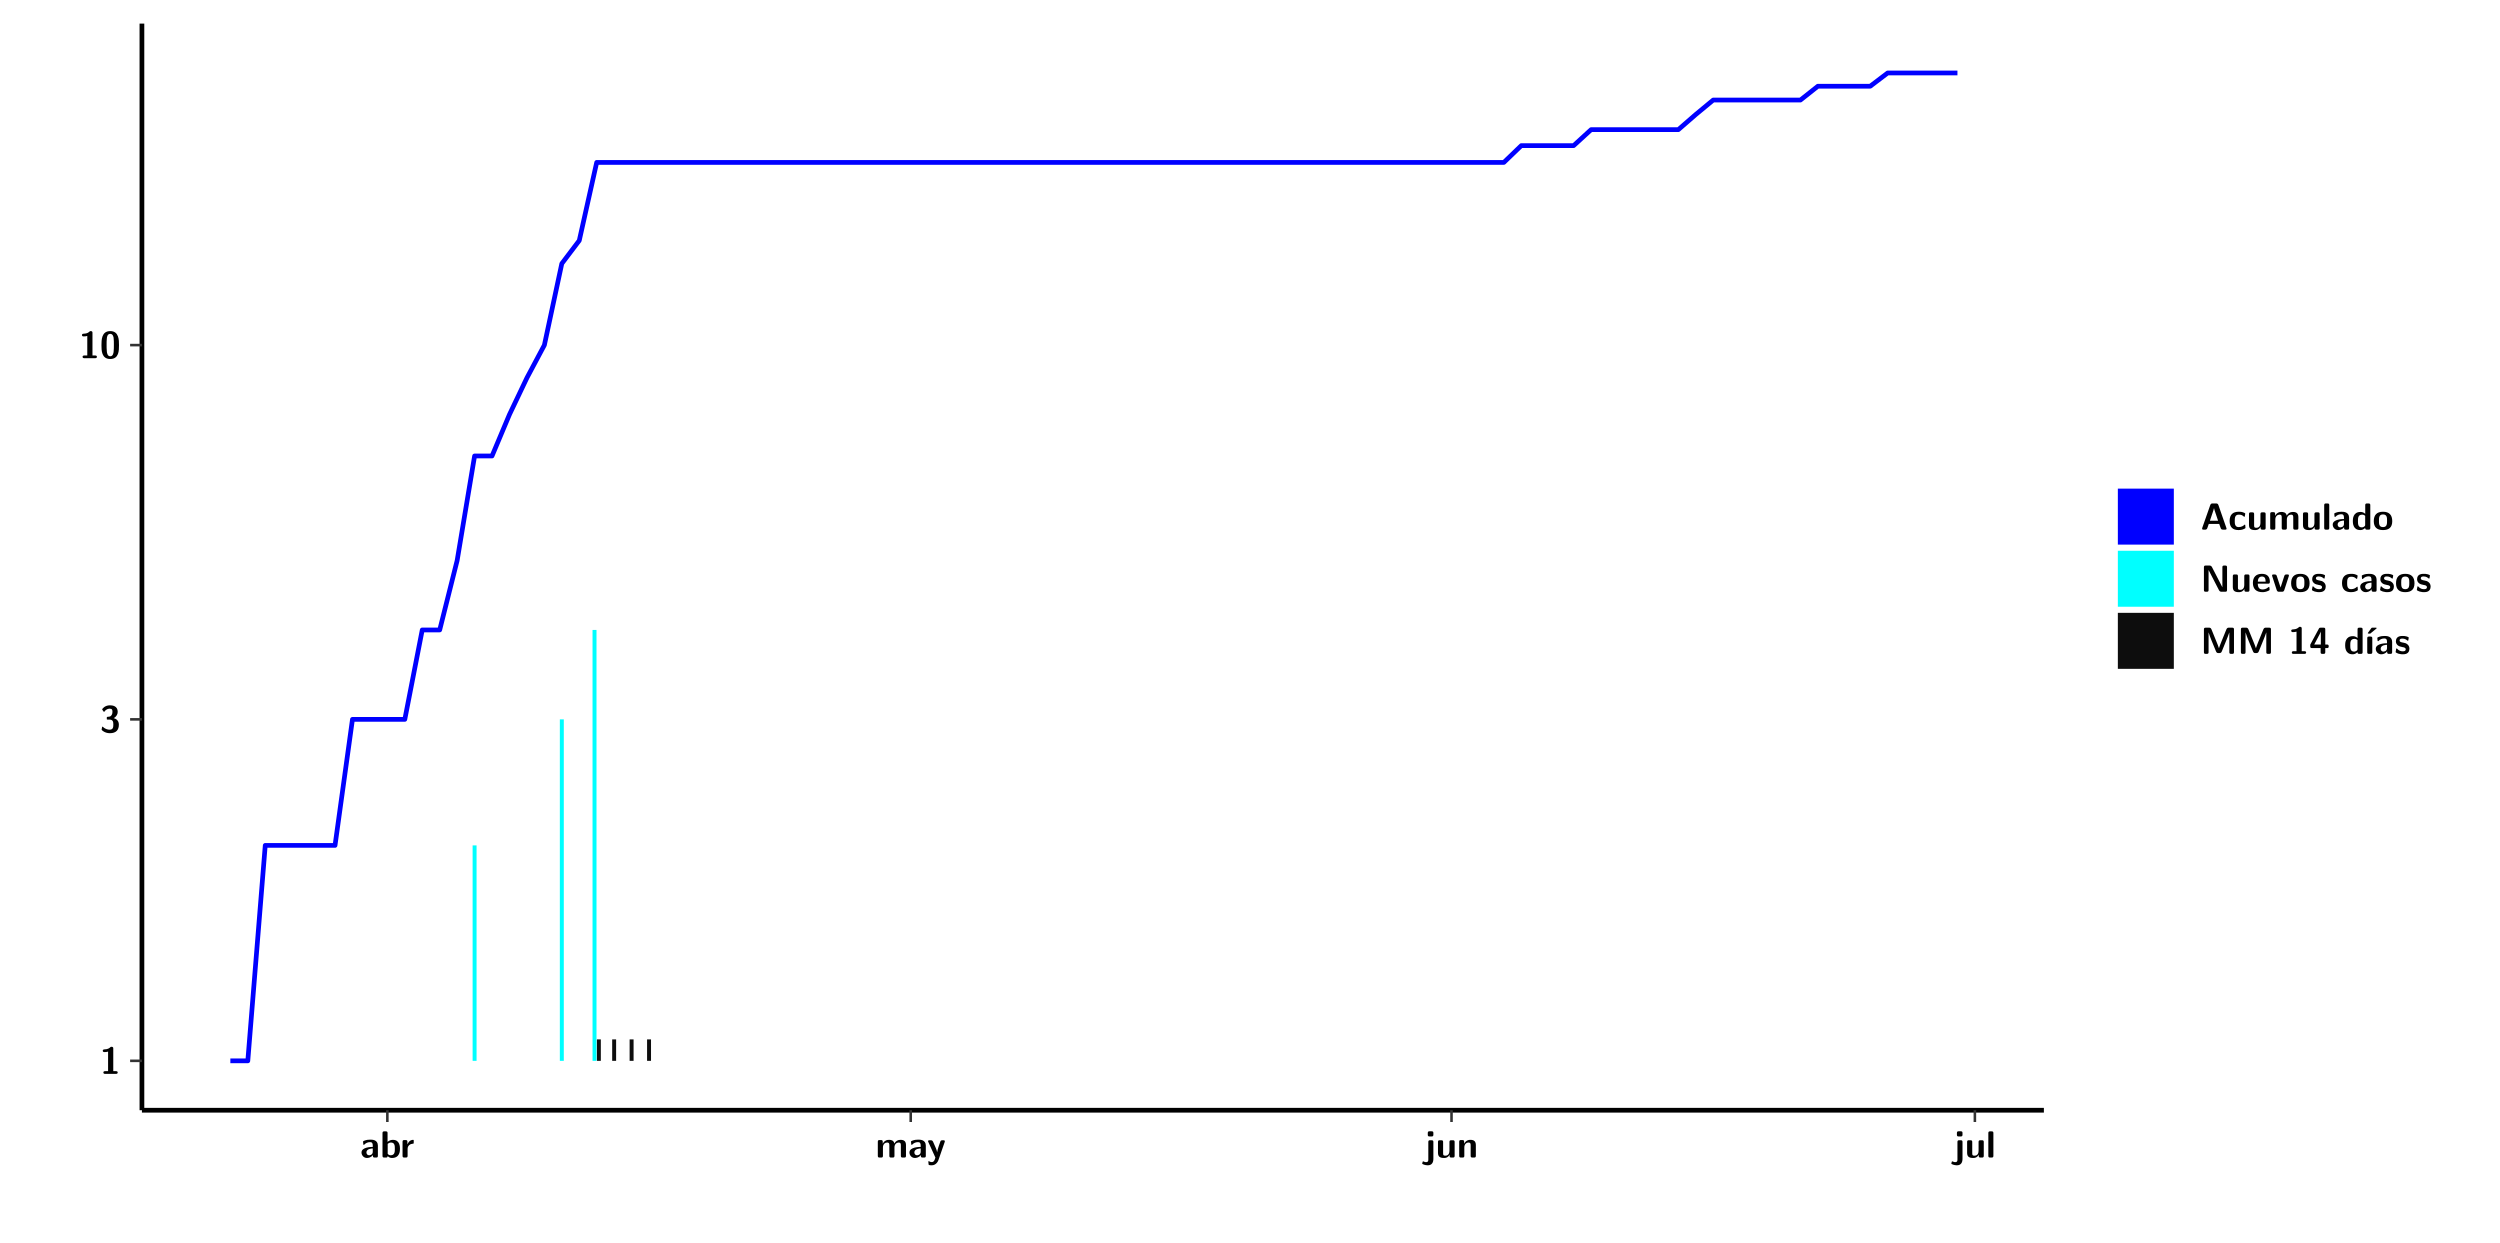
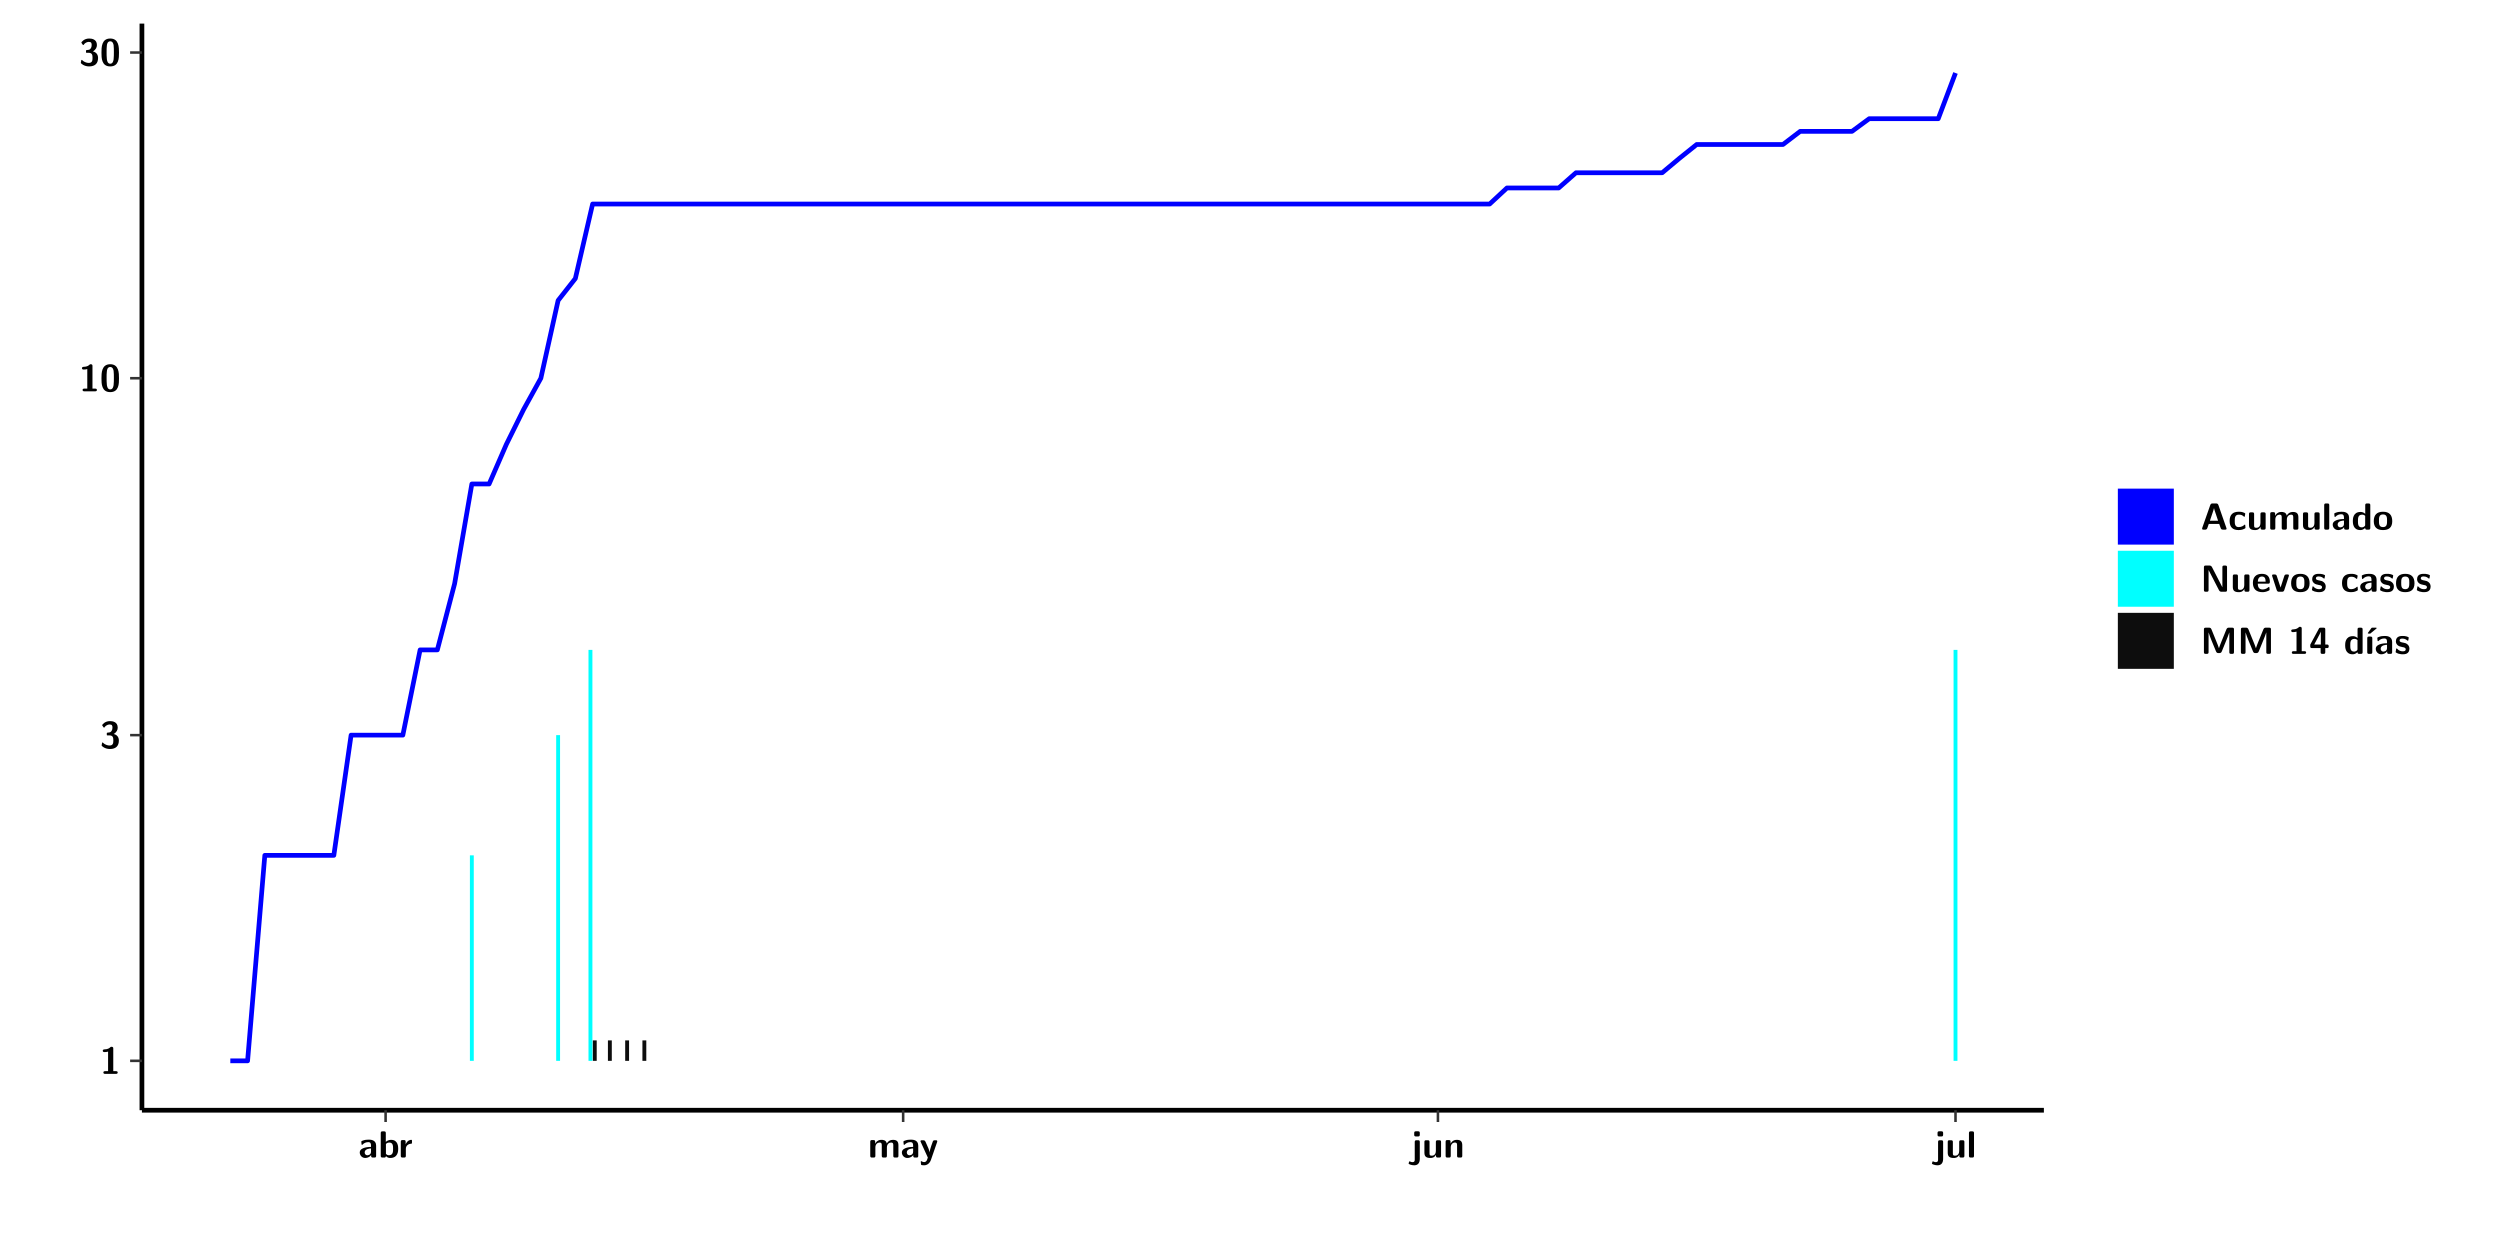
<svg xmlns="http://www.w3.org/2000/svg" xmlns:xlink="http://www.w3.org/1999/xlink" width="579.653pt" height="288pt" viewBox="0 0 579.653 288" version="1.1">
  <defs>
    <g>
      <symbol overflow="visible" id="glyph0-0">
        <path style="stroke:none;" d="" />
      </symbol>
      <symbol overflow="visible" id="glyph0-1">
        <path style="stroke:none;" d="M 3.109 -5.859 C 3.109 -6.016 3.109 -6.281 2.719 -6.281 C 2.547 -6.281 2.516 -6.266 2.406 -6.156 C 2.25 -6.016 1.922 -5.688 1.047 -5.672 C 0.891 -5.672 0.672 -5.609 0.672 -5.359 C 0.672 -5.047 0.969 -5.047 1.094 -5.047 C 1.344 -5.047 1.656 -5.078 1.906 -5.156 L 1.906 -0.625 L 1.234 -0.625 C 1.109 -0.625 0.812 -0.625 0.812 -0.312 C 0.812 0 1.109 0 1.234 0 L 3.719 0 C 3.828 0 4.141 0 4.141 -0.312 C 4.141 -0.625 3.828 -0.625 3.719 -0.625 L 3.109 -0.625 Z M 3.109 -5.859 " />
      </symbol>
      <symbol overflow="visible" id="glyph0-2">
        <path style="stroke:none;" d="M 0.844 -4.859 C 0.906 -4.766 0.953 -4.766 0.969 -4.766 C 1.031 -4.766 1.047 -4.797 1.094 -4.859 C 1.547 -5.5 2.172 -5.5 2.281 -5.5 C 2.844 -5.5 2.922 -5.203 2.922 -4.781 C 2.922 -4.656 2.922 -4.234 2.641 -3.906 C 2.438 -3.656 2.219 -3.641 1.953 -3.625 C 1.859 -3.609 1.688 -3.609 1.672 -3.578 C 1.609 -3.562 1.609 -3.5 1.609 -3.359 L 1.609 -3.203 C 1.609 -2.984 1.609 -2.969 1.844 -2.969 L 2.219 -2.969 C 3.031 -2.969 3.125 -2.469 3.125 -1.797 C 3.125 -1.203 3.062 -0.625 2.266 -0.625 C 1.984 -0.625 1.328 -0.688 0.75 -1.25 C 0.672 -1.328 0.656 -1.328 0.625 -1.328 C 0.531 -1.328 0.516 -1.25 0.516 -1.234 C 0.516 -1.234 0.406 -0.672 0.406 -0.625 C 0.406 -0.516 1.156 0.188 2.312 0.188 C 3.812 0.188 4.406 -0.609 4.406 -1.781 C 4.406 -2.562 3.984 -3.109 3.203 -3.297 C 3.906 -3.688 4.141 -4.266 4.141 -4.766 C 4.141 -6.156 2.891 -6.281 2.328 -6.281 C 1.125 -6.281 0.531 -5.422 0.531 -5.344 C 0.531 -5.297 0.594 -5.219 0.594 -5.219 Z M 0.844 -4.859 " />
      </symbol>
      <symbol overflow="visible" id="glyph0-3">
        <path style="stroke:none;" d="M 4.438 -3 C 4.438 -4.203 4.438 -6.281 2.406 -6.281 C 0.375 -6.281 0.375 -4.219 0.375 -3 C 0.375 -1.812 0.375 0.188 2.406 0.188 C 4.438 0.188 4.438 -1.781 4.438 -3 Z M 2.406 -0.438 C 1.75 -0.438 1.656 -1.25 1.625 -1.484 C 1.562 -1.953 1.562 -2.766 1.562 -3.125 C 1.562 -3.641 1.562 -4.203 1.625 -4.641 C 1.641 -4.875 1.734 -5.641 2.406 -5.641 C 3.047 -5.641 3.156 -4.906 3.188 -4.734 C 3.25 -4.281 3.25 -3.594 3.25 -3.125 C 3.25 -2.625 3.25 -1.953 3.188 -1.469 C 3.156 -1.234 3.062 -0.438 2.406 -0.438 Z M 2.406 -0.438 " />
      </symbol>
      <symbol overflow="visible" id="glyph0-4">
        <path style="stroke:none;" d="M 4.062 -2.766 C 4.062 -4.156 2.734 -4.156 2.297 -4.156 C 1.891 -4.156 1.453 -4.125 0.859 -3.891 C 0.672 -3.797 0.625 -3.781 0.625 -3.688 C 0.625 -3.625 0.688 -3.109 0.688 -3.047 C 0.703 -2.984 0.75 -2.938 0.812 -2.938 C 0.844 -2.938 0.875 -2.969 0.906 -3 C 1.281 -3.391 1.719 -3.578 2.266 -3.578 C 2.734 -3.578 2.875 -3.297 2.875 -2.781 L 2.875 -2.469 C 2.562 -2.469 0.266 -2.453 0.266 -1.172 C 0.266 -0.547 0.766 0.094 1.531 0.094 C 1.828 0.094 2.484 0.016 2.906 -0.594 L 2.906 -0.422 C 2.906 -0.141 2.969 0 3.328 0 L 3.641 0 C 3.984 0 4.062 -0.109 4.062 -0.422 Z M 2.875 -1.344 C 2.875 -0.531 2.047 -0.531 2.016 -0.531 C 1.641 -0.531 1.406 -0.844 1.406 -1.188 C 1.406 -2.047 2.625 -2.109 2.875 -2.109 Z M 2.875 -1.344 " />
      </symbol>
      <symbol overflow="visible" id="glyph0-5">
        <path style="stroke:none;" d="M 1.703 -5.656 C 1.703 -5.938 1.641 -6.078 1.281 -6.078 L 0.953 -6.078 C 0.641 -6.078 0.531 -5.984 0.531 -5.656 L 0.531 -0.422 C 0.531 -0.109 0.625 0 0.953 0 L 1.312 0 C 1.453 0 1.719 0 1.734 -0.344 C 2.125 0.094 2.578 0.094 2.719 0.094 C 4.578 0.094 4.578 -1.594 4.578 -2.031 C 4.578 -2.453 4.578 -4.109 2.938 -4.109 C 2.219 -4.109 1.781 -3.703 1.703 -3.625 Z M 1.734 -3.172 C 1.844 -3.281 2.109 -3.484 2.5 -3.484 C 3.391 -3.484 3.391 -2.672 3.391 -2.016 C 3.391 -1.375 3.391 -0.531 2.406 -0.531 C 2.047 -0.531 1.828 -0.75 1.734 -0.875 Z M 1.734 -3.172 " />
      </symbol>
      <symbol overflow="visible" id="glyph0-6">
        <path style="stroke:none;" d="M 1.703 -2.016 C 1.703 -2.844 2.391 -3.188 2.938 -3.219 C 3.109 -3.234 3.125 -3.234 3.125 -3.469 L 3.125 -3.875 C 3.125 -4.047 3.125 -4.109 2.969 -4.109 C 2.719 -4.109 2.078 -4.031 1.672 -3.078 L 1.656 -3.078 L 1.656 -3.641 C 1.656 -3.922 1.594 -4.062 1.234 -4.062 L 0.953 -4.062 C 0.641 -4.062 0.531 -3.969 0.531 -3.641 L 0.531 -0.422 C 0.531 -0.109 0.625 0 0.953 0 L 1.281 0 C 1.609 0 1.703 -0.109 1.703 -0.422 Z M 1.703 -2.016 " />
      </symbol>
      <symbol overflow="visible" id="glyph0-7">
        <path style="stroke:none;" d="M 7.062 -2.844 C 7.062 -3.75 6.672 -4.109 5.781 -4.109 C 5.156 -4.109 4.688 -3.828 4.359 -3.25 C 4.219 -4.078 3.484 -4.109 3.109 -4.109 C 2.938 -4.109 2.578 -4.109 2.188 -3.828 C 1.906 -3.625 1.734 -3.344 1.672 -3.203 L 1.672 -3.641 C 1.672 -3.922 1.609 -4.062 1.25 -4.062 L 0.953 -4.062 C 0.625 -4.062 0.531 -3.969 0.531 -3.641 L 0.531 -0.422 C 0.531 -0.109 0.625 0 0.953 0 L 1.297 0 C 1.625 0 1.719 -0.109 1.719 -0.422 L 1.719 -2.359 C 1.719 -3.141 2.25 -3.484 2.688 -3.484 C 3.109 -3.484 3.203 -3.297 3.203 -2.828 L 3.203 -0.422 C 3.203 -0.109 3.297 0 3.625 0 L 3.969 0 C 4.297 0 4.391 -0.109 4.391 -0.422 L 4.391 -2.359 C 4.391 -3.141 4.922 -3.484 5.359 -3.484 C 5.781 -3.484 5.875 -3.297 5.875 -2.828 L 5.875 -0.422 C 5.875 -0.109 5.969 0 6.297 0 L 6.641 0 C 6.984 0 7.062 -0.109 7.062 -0.422 Z M 7.062 -2.844 " />
      </symbol>
      <symbol overflow="visible" id="glyph0-8">
        <path style="stroke:none;" d="M 4.109 -3.609 C 4.141 -3.719 4.141 -3.734 4.141 -3.781 C 4.141 -4.016 3.906 -4.016 3.797 -4.016 L 3.609 -4.016 C 3.469 -4.016 3.266 -4.016 3.141 -3.812 C 3.109 -3.766 2.406 -1.828 2.359 -1.25 L 2.344 -1.25 C 2.312 -1.672 1.953 -2.484 1.562 -3.328 C 1.328 -3.891 1.266 -4.016 0.828 -4.016 L 0.594 -4.016 C 0.469 -4.016 0.25 -4.016 0.25 -3.781 C 0.25 -3.75 0.281 -3.688 0.297 -3.641 L 1.953 0 C 1.891 0.188 1.859 0.281 1.828 0.375 C 1.734 0.656 1.578 1.047 1.109 1.047 C 0.812 1.047 0.609 0.922 0.516 0.875 C 0.469 0.844 0.453 0.828 0.422 0.828 C 0.391 0.828 0.312 0.859 0.312 0.969 C 0.312 1.031 0.375 1.641 0.391 1.672 C 0.469 1.781 0.953 1.797 1.094 1.797 C 2.172 1.797 2.609 0.766 2.672 0.547 Z M 4.109 -3.609 " />
      </symbol>
      <symbol overflow="visible" id="glyph0-9">
        <path style="stroke:none;" d="M 1.969 -5.672 C 1.969 -5.953 1.906 -6.094 1.547 -6.094 L 1.094 -6.094 C 0.766 -6.094 0.672 -5.984 0.672 -5.672 L 0.672 -5.312 C 0.672 -5.031 0.734 -4.891 1.094 -4.891 L 1.547 -4.891 C 1.875 -4.891 1.969 -5 1.969 -5.312 Z M 0.797 0.484 C 0.797 0.703 0.797 1.062 0.25 1.062 C 0.156 1.062 -0.094 1.031 -0.266 0.922 C -0.359 0.875 -0.375 0.875 -0.406 0.875 C -0.484 0.875 -0.5 0.922 -0.547 1.094 C -0.609 1.281 -0.625 1.359 -0.625 1.391 C -0.625 1.547 0.109 1.797 0.656 1.797 C 1.625 1.797 1.969 1.141 1.969 0.281 L 1.969 -3.594 C 1.969 -3.875 1.906 -4.016 1.547 -4.016 L 1.219 -4.016 C 0.891 -4.016 0.797 -3.906 0.797 -3.594 Z M 0.797 0.484 " />
      </symbol>
      <symbol overflow="visible" id="glyph0-10">
        <path style="stroke:none;" d="M 4.391 -3.594 C 4.391 -3.875 4.328 -4.016 3.969 -4.016 L 3.609 -4.016 C 3.281 -4.016 3.188 -3.906 3.188 -3.594 L 3.188 -1.516 C 3.188 -0.938 2.891 -0.438 2.266 -0.438 C 1.766 -0.438 1.719 -0.562 1.719 -1.031 L 1.719 -3.594 C 1.719 -3.875 1.656 -4.016 1.297 -4.016 L 0.953 -4.016 C 0.625 -4.016 0.531 -3.922 0.531 -3.594 L 0.531 -1.109 C 0.531 -0.172 1.031 0.094 1.953 0.094 C 2.188 0.094 2.812 0.094 3.219 -0.656 L 3.219 -0.422 C 3.219 -0.141 3.281 0 3.641 0 L 3.969 0 C 4.297 0 4.391 -0.109 4.391 -0.422 Z M 4.391 -3.594 " />
      </symbol>
      <symbol overflow="visible" id="glyph0-11">
        <path style="stroke:none;" d="M 4.391 -2.844 C 4.391 -3.75 4 -4.109 3.109 -4.109 C 2.188 -4.109 1.781 -3.438 1.672 -3.203 L 1.672 -3.641 C 1.672 -3.922 1.609 -4.062 1.25 -4.062 L 0.953 -4.062 C 0.625 -4.062 0.531 -3.969 0.531 -3.641 L 0.531 -0.422 C 0.531 -0.109 0.625 0 0.953 0 L 1.297 0 C 1.625 0 1.719 -0.109 1.719 -0.422 L 1.719 -2.359 C 1.719 -3.125 2.219 -3.484 2.688 -3.484 C 3.109 -3.484 3.188 -3.281 3.188 -2.828 L 3.188 -0.422 C 3.188 -0.141 3.25 0 3.609 0 L 3.969 0 C 4.297 0 4.391 -0.109 4.391 -0.422 Z M 4.391 -2.844 " />
      </symbol>
      <symbol overflow="visible" id="glyph0-12">
        <path style="stroke:none;" d="M 1.703 -5.656 C 1.703 -5.938 1.641 -6.078 1.281 -6.078 L 0.953 -6.078 C 0.641 -6.078 0.531 -5.984 0.531 -5.656 L 0.531 -0.422 C 0.531 -0.109 0.625 0 0.953 0 L 1.281 0 C 1.609 0 1.703 -0.109 1.703 -0.422 Z M 1.703 -5.656 " />
      </symbol>
      <symbol overflow="visible" id="glyph0-13">
        <path style="stroke:none;" d="M 4.156 -5.703 C 4.031 -6.078 3.766 -6.078 3.594 -6.078 L 2.828 -6.078 C 2.641 -6.078 2.391 -6.078 2.266 -5.703 L 0.406 -0.406 C 0.375 -0.297 0.375 -0.281 0.375 -0.234 C 0.375 0 0.594 0 0.703 0 L 1.031 0 C 1.188 0 1.453 0 1.578 -0.344 L 1.922 -1.328 L 4.344 -1.328 L 4.641 -0.484 C 4.75 -0.172 4.812 0 5.234 0 L 5.703 0 C 5.828 0 6.047 0 6.047 -0.234 C 6.047 -0.281 6.047 -0.297 6 -0.406 Z M 2.812 -3.938 C 2.938 -4.328 3.062 -4.656 3.125 -4.969 L 3.141 -4.969 C 3.188 -4.766 3.188 -4.75 3.25 -4.547 L 4.078 -2.078 L 2.188 -2.078 Z M 2.812 -3.938 " />
      </symbol>
      <symbol overflow="visible" id="glyph0-14">
        <path style="stroke:none;" d="M 4 -0.438 C 4 -0.531 3.969 -0.938 3.953 -1.047 C 3.953 -1.078 3.938 -1.172 3.844 -1.172 C 3.812 -1.172 3.797 -1.172 3.703 -1.078 C 3.562 -0.953 3.141 -0.594 2.422 -0.594 C 1.516 -0.594 1.516 -1.469 1.516 -2.031 C 1.516 -2.75 1.562 -3.484 2.453 -3.484 C 3.031 -3.484 3.266 -3.344 3.578 -3.078 C 3.688 -2.984 3.703 -2.984 3.734 -2.984 C 3.828 -2.984 3.844 -3.062 3.844 -3.094 C 3.859 -3.172 3.953 -3.656 3.953 -3.703 C 3.953 -3.781 3.891 -3.812 3.75 -3.891 C 3.328 -4.078 3.062 -4.156 2.453 -4.156 C 1.141 -4.156 0.328 -3.547 0.328 -2.016 C 0.328 -0.562 1.078 0.094 2.406 0.094 C 2.641 0.094 3.172 0.094 3.75 -0.203 C 4 -0.344 4 -0.344 4 -0.438 Z M 4 -0.438 " />
      </symbol>
      <symbol overflow="visible" id="glyph0-15">
        <path style="stroke:none;" d="M 4.375 -5.656 C 4.375 -5.938 4.312 -6.078 3.953 -6.078 L 3.625 -6.078 C 3.297 -6.078 3.203 -5.969 3.203 -5.656 L 3.203 -3.672 C 2.812 -4.047 2.375 -4.109 2.109 -4.109 C 0.328 -4.109 0.328 -2.422 0.328 -2 C 0.328 -1.594 0.328 0.094 2.062 0.094 C 2.422 0.094 2.812 -0.016 3.188 -0.406 C 3.188 -0.094 3.297 0 3.609 0 L 3.953 0 C 4.281 0 4.375 -0.109 4.375 -0.422 Z M 3.188 -1.094 C 3.188 -0.953 3.188 -0.875 2.922 -0.688 C 2.703 -0.547 2.5 -0.531 2.406 -0.531 C 1.516 -0.531 1.516 -1.344 1.516 -2 C 1.516 -2.656 1.516 -3.484 2.5 -3.484 C 2.75 -3.484 2.984 -3.391 3.188 -3.203 Z M 3.188 -1.094 " />
      </symbol>
      <symbol overflow="visible" id="glyph0-16">
        <path style="stroke:none;" d="M 4.547 -1.969 C 4.547 -3.406 3.844 -4.156 2.406 -4.156 C 0.953 -4.156 0.266 -3.391 0.266 -1.969 C 0.266 -0.547 1.031 0.094 2.406 0.094 C 3.781 0.094 4.547 -0.531 4.547 -1.969 Z M 2.406 -0.594 C 1.469 -0.594 1.469 -1.375 1.469 -2.078 C 1.469 -2.75 1.469 -3.531 2.406 -3.531 C 3.344 -3.531 3.344 -2.766 3.344 -2.078 C 3.344 -1.391 3.344 -0.594 2.406 -0.594 Z M 2.406 -0.594 " />
      </symbol>
      <symbol overflow="visible" id="glyph0-17">
        <path style="stroke:none;" d="M 2.656 -5.734 C 2.469 -6.078 2.203 -6.078 2.031 -6.078 L 1.219 -6.078 C 0.906 -6.078 0.797 -5.984 0.797 -5.656 L 0.797 -0.422 C 0.797 -0.109 0.891 0 1.219 0 L 1.453 0 C 1.781 0 1.875 -0.109 1.875 -0.422 L 1.875 -5.016 L 1.891 -5.016 L 4.297 -0.344 C 4.484 0 4.75 0 4.922 0 L 5.734 0 C 6.062 0 6.156 -0.109 6.156 -0.422 L 6.156 -5.656 C 6.156 -5.938 6.094 -6.078 5.734 -6.078 L 5.5 -6.078 C 5.156 -6.078 5.078 -5.969 5.078 -5.656 L 5.078 -1.062 L 5.062 -1.062 Z M 2.656 -5.734 " />
      </symbol>
      <symbol overflow="visible" id="glyph0-18">
        <path style="stroke:none;" d="M 3.781 -1.875 C 3.984 -1.875 4.203 -1.891 4.203 -2.281 C 4.203 -3.406 3.672 -4.156 2.359 -4.156 C 0.969 -4.156 0.266 -3.375 0.266 -2.047 C 0.266 -0.609 1.109 0.094 2.484 0.094 C 2.812 0.094 3.312 0.047 3.891 -0.234 C 4.078 -0.328 4.141 -0.359 4.141 -0.469 C 4.141 -0.531 4.125 -0.781 4.109 -0.844 C 4.078 -1.125 4.062 -1.125 3.984 -1.125 C 3.953 -1.125 3.938 -1.125 3.844 -1.047 C 3.328 -0.594 2.797 -0.531 2.516 -0.531 C 1.531 -0.531 1.422 -1.312 1.391 -1.875 Z M 1.406 -2.344 C 1.422 -2.875 1.609 -3.531 2.359 -3.531 C 3.062 -3.531 3.203 -3.031 3.219 -2.344 Z M 1.406 -2.344 " />
      </symbol>
      <symbol overflow="visible" id="glyph0-19">
        <path style="stroke:none;" d="M 4.109 -3.609 C 4.141 -3.719 4.141 -3.75 4.141 -3.766 C 4.141 -4.016 3.922 -4.016 3.797 -4.016 L 3.609 -4.016 C 3.25 -4.016 3.141 -3.891 3.062 -3.641 L 2.203 -0.984 L 1.328 -3.641 C 1.266 -3.828 1.203 -4.016 0.781 -4.016 L 0.578 -4.016 C 0.453 -4.016 0.234 -4.016 0.234 -3.766 C 0.234 -3.75 0.234 -3.719 0.266 -3.609 L 1.312 -0.375 C 1.438 0 1.703 0 1.859 0 L 2.5 0 C 2.672 0 2.938 0 3.062 -0.375 Z M 4.109 -3.609 " />
      </symbol>
      <symbol overflow="visible" id="glyph0-20">
        <path style="stroke:none;" d="M 3.469 -1.234 C 3.469 -1.734 3.203 -2.031 3.047 -2.172 C 2.703 -2.484 2.391 -2.547 2.031 -2.609 C 1.547 -2.703 1.188 -2.766 1.188 -3.109 C 1.188 -3.469 1.484 -3.547 1.828 -3.547 C 2.406 -3.547 2.719 -3.328 2.953 -3.125 C 3.047 -3.047 3.062 -3.047 3.094 -3.047 C 3.188 -3.047 3.203 -3.125 3.203 -3.156 C 3.219 -3.219 3.312 -3.719 3.312 -3.766 C 3.312 -3.906 2.844 -4.031 2.75 -4.062 C 2.406 -4.156 2.125 -4.156 1.891 -4.156 C 1.5 -4.156 0.328 -4.156 0.328 -2.906 C 0.328 -2.484 0.516 -2.219 0.75 -2 C 1.062 -1.734 1.406 -1.672 1.906 -1.562 C 2.156 -1.531 2.609 -1.453 2.609 -1.062 C 2.609 -0.656 2.266 -0.594 1.922 -0.594 C 1.531 -0.594 1.047 -0.703 0.625 -1.188 C 0.594 -1.234 0.562 -1.266 0.516 -1.266 C 0.422 -1.266 0.406 -1.188 0.391 -1.125 C 0.375 -1.016 0.266 -0.516 0.266 -0.422 C 0.266 -0.266 0.922 -0.062 0.922 -0.047 C 1.406 0.094 1.766 0.094 1.922 0.094 C 2.359 0.094 3.469 0.062 3.469 -1.234 Z M 3.469 -1.234 " />
      </symbol>
      <symbol overflow="visible" id="glyph0-21">
        <path style="stroke:none;" d="M 4.859 -2.859 C 4.688 -2.422 4.359 -1.609 4.281 -1.312 C 4.203 -1.625 3.844 -2.484 3.656 -2.953 L 2.531 -5.719 C 2.391 -6.078 2.109 -6.078 1.953 -6.078 L 1.219 -6.078 C 0.906 -6.078 0.797 -5.984 0.797 -5.656 L 0.797 -0.422 C 0.797 -0.109 0.891 0 1.219 0 L 1.453 0 C 1.781 0 1.875 -0.109 1.875 -0.422 L 1.875 -4.953 L 1.891 -4.953 C 1.984 -4.562 2.375 -3.578 2.578 -3.062 L 3.609 -0.562 C 3.766 -0.188 3.969 -0.188 4.266 -0.188 C 4.562 -0.188 4.781 -0.188 4.938 -0.562 L 6.062 -3.328 C 6.141 -3.531 6.625 -4.719 6.672 -4.953 L 6.688 -4.953 L 6.688 -0.422 C 6.688 -0.141 6.75 0 7.109 0 L 7.344 0 C 7.672 0 7.766 -0.109 7.766 -0.422 L 7.766 -5.656 C 7.766 -5.938 7.703 -6.078 7.344 -6.078 L 6.609 -6.078 C 6.391 -6.078 6.172 -6.062 6.016 -5.703 Z M 4.859 -2.859 " />
      </symbol>
      <symbol overflow="visible" id="glyph0-22">
        <path style="stroke:none;" d="M 0.344 -2.297 C 0.266 -2.172 0.266 -2.141 0.266 -1.984 L 0.266 -1.766 C 0.266 -1.484 0.328 -1.344 0.688 -1.344 L 2.672 -1.344 L 2.672 -0.422 C 2.672 -0.141 2.719 0 3.078 0 L 3.328 0 C 3.656 0 3.75 -0.109 3.75 -0.422 L 3.75 -1.344 L 4.125 -1.344 C 4.391 -1.344 4.547 -1.406 4.547 -1.75 C 4.547 -2.078 4.422 -2.172 4.125 -2.172 L 3.75 -2.172 L 3.75 -5.656 C 3.75 -5.984 3.656 -6.078 3.328 -6.078 L 2.688 -6.078 C 2.531 -6.078 2.391 -6.078 2.281 -5.875 Z M 1.188 -2.172 C 2.578 -4.75 2.672 -5.016 2.703 -5.156 L 2.719 -5.156 L 2.719 -2.172 Z M 1.188 -2.172 " />
      </symbol>
      <symbol overflow="visible" id="glyph0-23">
        <path style="stroke:none;" d="M 3.906 -5.844 C 3.953 -5.875 4 -5.922 4 -5.969 C 4 -6.078 3.906 -6.078 3.766 -6.078 L 3.047 -6.078 C 2.875 -6.078 2.859 -6.078 2.781 -5.984 L 2.031 -4.953 C 1.953 -4.859 1.953 -4.844 1.953 -4.828 C 1.953 -4.703 2.047 -4.703 2.188 -4.703 L 2.516 -4.703 Z M 3.906 -5.844 " />
      </symbol>
      <symbol overflow="visible" id="glyph0-24">
        <path style="stroke:none;" d="M 1.703 -3.594 C 1.703 -3.875 1.641 -4.016 1.281 -4.016 L 0.953 -4.016 C 0.641 -4.016 0.531 -3.922 0.531 -3.594 L 0.531 -0.422 C 0.531 -0.109 0.625 0 0.953 0 L 1.281 0 C 1.609 0 1.703 -0.109 1.703 -0.422 Z M 1.703 -3.594 " />
      </symbol>
    </g>
    <clipPath id="clip1">
      <path d="M 0 0 L 576.008 0 L 576.008 288 L 0 288 Z M 0 0 " />
    </clipPath>
    <clipPath id="clip2">
      <path d="M 32.906 5.477 L 473.898 5.477 L 473.898 257.414 L 32.906 257.414 Z M 32.906 5.477 " />
    </clipPath>
  </defs>
  <g id="surface1">
    <g clip-path="url(#clip1)" clip-rule="nonzero">
      <path style="fill-rule:nonzero;fill:rgb(100%,100%,100%);fill-opacity:1;stroke-width:0.598;stroke-linecap:round;stroke-linejoin:round;stroke:rgb(100%,100%,100%);stroke-opacity:1;stroke-miterlimit:10;" d="M 0 0 L 0 288.004 L 576.008 288.004 L 576.008 0 Z M 0 0 " transform="matrix(1,0,0,-1,0,288)" />
    </g>
    <g clip-path="url(#clip2)" clip-rule="nonzero">
      <path style=" stroke:none;fill-rule:nonzero;fill:rgb(100%,100%,100%);fill-opacity:1;" d="M 32.906 257.414 L 32.906 5.477 L 473.898 5.477 L 473.898 257.414 Z M 32.906 257.414 " />
    </g>
-     <path style=" stroke:none;fill-rule:nonzero;fill:rgb(0%,100%,100%);fill-opacity:1;" d="M 109.582 245.969 L 109.582 196.016 L 110.496 196.016 L 110.496 245.969 Z M 109.582 245.969 " />
-     <path style=" stroke:none;fill-rule:nonzero;fill:rgb(0%,100%,100%);fill-opacity:1;" d="M 129.805 245.969 L 129.805 166.793 L 130.723 166.793 L 130.723 245.969 Z M 129.805 245.969 " />
-     <path style=" stroke:none;fill-rule:nonzero;fill:rgb(0%,100%,100%);fill-opacity:1;" d="M 137.387 245.969 L 137.387 146.059 L 138.305 146.059 L 138.305 245.969 Z M 137.387 245.969 " />
-     <path style=" stroke:none;fill-rule:nonzero;fill:rgb(4.999%,4.999%,4.999%);fill-opacity:1;" d="M 138.402 245.969 L 138.402 240.996 L 139.309 240.996 L 139.309 245.969 Z M 138.402 245.969 " />
-     <path style=" stroke:none;fill-rule:nonzero;fill:rgb(4.999%,4.999%,4.999%);fill-opacity:1;" d="M 141.941 245.969 L 141.941 240.996 L 142.855 240.996 L 142.855 245.969 Z M 141.941 245.969 " />
-     <path style=" stroke:none;fill-rule:nonzero;fill:rgb(4.999%,4.999%,4.999%);fill-opacity:1;" d="M 145.984 245.969 L 145.984 240.996 L 146.902 240.996 L 146.902 245.969 Z M 145.984 245.969 " />
-     <path style=" stroke:none;fill-rule:nonzero;fill:rgb(4.999%,4.999%,4.999%);fill-opacity:1;" d="M 150.031 245.969 L 150.031 240.996 L 150.945 240.996 L 150.945 245.969 Z M 150.031 245.969 " />
-     <path style="fill:none;stroke-width:1.096;stroke-linecap:butt;stroke-linejoin:round;stroke:rgb(0%,0%,100%);stroke-opacity:1;stroke-miterlimit:10;" d="M 53.41 42.031 L 57.457 42.031 L 61.5 91.984 L 77.68 91.984 L 81.723 121.207 L 93.859 121.207 L 97.902 141.941 L 101.949 141.941 L 105.992 158.031 L 110.039 182.277 L 114.082 182.277 L 118.129 191.895 L 122.172 200.383 L 126.219 207.984 L 130.262 226.883 L 134.309 232.23 L 138.352 250.344 L 348.688 250.344 L 352.73 254.238 L 364.867 254.238 L 368.91 257.938 L 389.137 257.938 L 393.18 261.453 L 397.227 264.801 L 417.449 264.801 L 421.496 268.008 L 433.629 268.008 L 437.676 271.078 L 453.855 271.078 " transform="matrix(1,0,0,-1,0,288)" />
+     <path style=" stroke:none;fill-rule:nonzero;fill:rgb(0%,100%,100%);fill-opacity:1;" d="M 108.953 245.969 L 108.953 198.324 L 109.848 198.324 L 109.848 245.969 Z M 108.953 245.969 " />
+     <path style=" stroke:none;fill-rule:nonzero;fill:rgb(0%,100%,100%);fill-opacity:1;" d="M 128.957 245.969 L 128.957 170.449 L 129.855 170.449 L 129.855 245.969 Z M 128.957 245.969 " />
+     <path style=" stroke:none;fill-rule:nonzero;fill:rgb(0%,100%,100%);fill-opacity:1;" d="M 136.449 245.969 L 136.449 150.684 L 137.355 150.684 L 137.355 245.969 Z M 136.449 245.969 " />
+     <path style=" stroke:none;fill-rule:nonzero;fill:rgb(4.999%,4.999%,4.999%);fill-opacity:1;" d="M 137.457 245.969 L 137.457 241.227 L 138.352 241.227 L 138.352 245.969 Z M 137.457 245.969 " />
+     <path style=" stroke:none;fill-rule:nonzero;fill:rgb(4.999%,4.999%,4.999%);fill-opacity:1;" d="M 140.953 245.969 L 140.953 241.227 L 141.852 241.227 L 141.852 245.969 Z M 140.953 245.969 " />
+     <path style=" stroke:none;fill-rule:nonzero;fill:rgb(4.999%,4.999%,4.999%);fill-opacity:1;" d="M 144.957 245.969 L 144.957 241.227 L 145.855 241.227 L 145.855 245.969 Z M 144.957 245.969 " />
+     <path style=" stroke:none;fill-rule:nonzero;fill:rgb(4.999%,4.999%,4.999%);fill-opacity:1;" d="M 148.953 245.969 L 148.953 241.227 L 149.852 241.227 L 149.852 245.969 Z M 148.953 245.969 " />
+     <path style=" stroke:none;fill-rule:nonzero;fill:rgb(0%,100%,100%);fill-opacity:1;" d="M 452.957 245.969 L 452.957 150.684 L 453.855 150.684 L 453.855 245.969 Z M 452.957 245.969 " />
+     <path style="fill:none;stroke-width:1.096;stroke-linecap:butt;stroke-linejoin:round;stroke:rgb(0%,0%,100%);stroke-opacity:1;stroke-miterlimit:10;" d="M 53.402 42.031 L 57.406 42.031 L 61.402 89.676 L 77.402 89.676 L 81.406 117.551 L 93.402 117.551 L 97.406 137.316 L 101.402 137.316 L 105.406 152.66 L 109.402 175.781 L 113.406 175.781 L 117.402 184.969 L 121.406 193.059 L 125.402 200.301 L 129.406 218.336 L 133.402 223.426 L 137.406 240.699 L 345.398 240.699 L 349.402 244.418 L 361.398 244.418 L 365.406 247.945 L 385.398 247.945 L 389.406 251.301 L 393.398 254.5 L 413.406 254.5 L 417.398 257.547 L 429.406 257.547 L 433.398 260.477 L 449.402 260.477 L 453.406 271.078 " transform="matrix(1,0,0,-1,0,288)" />
    <path style="fill:none;stroke-width:1.096;stroke-linecap:butt;stroke-linejoin:round;stroke:rgb(0%,0%,0%);stroke-opacity:1;stroke-miterlimit:10;" d="M 32.906 30.586 L 32.906 282.523 " transform="matrix(1,0,0,-1,0,288)" />
    <g style="fill:rgb(0%,0%,0%);fill-opacity:1;">
      <use xlink:href="#glyph0-1" x="23.153" y="248.986" />
    </g>
    <g style="fill:rgb(0%,0%,0%);fill-opacity:1;">
-       <use xlink:href="#glyph0-2" x="23.153" y="169.813" />
-     </g>
-     <g style="fill:rgb(0%,0%,0%);fill-opacity:1;">
-       <use xlink:href="#glyph0-1" x="18.331" y="83.049" />
-       <use xlink:href="#glyph0-3" x="23.153" y="83.049" />
+       <use xlink:href="#glyph0-2" x="23.153" y="173.479" />
+     </g>
+     <g style="fill:rgb(0%,0%,0%);fill-opacity:1;">
+       <use xlink:href="#glyph0-1" x="18.331" y="90.73" />
+       <use xlink:href="#glyph0-3" x="23.153" y="90.73" />
+     </g>
+     <g style="fill:rgb(0%,0%,0%);fill-opacity:1;">
+       <use xlink:href="#glyph0-2" x="18.331" y="15.213" />
+       <use xlink:href="#glyph0-3" x="23.153" y="15.213" />
    </g>
    <path style="fill:none;stroke-width:0.598;stroke-linecap:butt;stroke-linejoin:round;stroke:rgb(20%,20%,20%);stroke-opacity:1;stroke-miterlimit:10;" d="M 30.168 42.031 L 32.906 42.031 " transform="matrix(1,0,0,-1,0,288)" />
-     <path style="fill:none;stroke-width:0.598;stroke-linecap:butt;stroke-linejoin:round;stroke:rgb(20%,20%,20%);stroke-opacity:1;stroke-miterlimit:10;" d="M 30.168 121.207 L 32.906 121.207 " transform="matrix(1,0,0,-1,0,288)" />
-     <path style="fill:none;stroke-width:0.598;stroke-linecap:butt;stroke-linejoin:round;stroke:rgb(20%,20%,20%);stroke-opacity:1;stroke-miterlimit:10;" d="M 30.168 207.984 L 32.906 207.984 " transform="matrix(1,0,0,-1,0,288)" />
+     <path style="fill:none;stroke-width:0.598;stroke-linecap:butt;stroke-linejoin:round;stroke:rgb(20%,20%,20%);stroke-opacity:1;stroke-miterlimit:10;" d="M 30.168 117.551 L 32.906 117.551 " transform="matrix(1,0,0,-1,0,288)" />
+     <path style="fill:none;stroke-width:0.598;stroke-linecap:butt;stroke-linejoin:round;stroke:rgb(20%,20%,20%);stroke-opacity:1;stroke-miterlimit:10;" d="M 30.168 200.301 L 32.906 200.301 " transform="matrix(1,0,0,-1,0,288)" />
+     <path style="fill:none;stroke-width:0.598;stroke-linecap:butt;stroke-linejoin:round;stroke:rgb(20%,20%,20%);stroke-opacity:1;stroke-miterlimit:10;" d="M 30.168 275.82 L 32.906 275.82 " transform="matrix(1,0,0,-1,0,288)" />
    <path style="fill:none;stroke-width:1.096;stroke-linecap:butt;stroke-linejoin:round;stroke:rgb(0%,0%,0%);stroke-opacity:1;stroke-miterlimit:10;" d="M 32.906 30.586 L 473.898 30.586 " transform="matrix(1,0,0,-1,0,288)" />
-     <path style="fill:none;stroke-width:0.598;stroke-linecap:butt;stroke-linejoin:round;stroke:rgb(20%,20%,20%);stroke-opacity:1;stroke-miterlimit:10;" d="M 89.812 27.848 L 89.812 30.586 " transform="matrix(1,0,0,-1,0,288)" />
-     <path style="fill:none;stroke-width:0.598;stroke-linecap:butt;stroke-linejoin:round;stroke:rgb(20%,20%,20%);stroke-opacity:1;stroke-miterlimit:10;" d="M 211.16 27.848 L 211.16 30.586 " transform="matrix(1,0,0,-1,0,288)" />
-     <path style="fill:none;stroke-width:0.598;stroke-linecap:butt;stroke-linejoin:round;stroke:rgb(20%,20%,20%);stroke-opacity:1;stroke-miterlimit:10;" d="M 336.551 27.848 L 336.551 30.586 " transform="matrix(1,0,0,-1,0,288)" />
-     <path style="fill:none;stroke-width:0.598;stroke-linecap:butt;stroke-linejoin:round;stroke:rgb(20%,20%,20%);stroke-opacity:1;stroke-miterlimit:10;" d="M 457.898 27.848 L 457.898 30.586 " transform="matrix(1,0,0,-1,0,288)" />
-     <g style="fill:rgb(0%,0%,0%);fill-opacity:1;">
-       <use xlink:href="#glyph0-4" x="83.554" y="268.394" />
-       <use xlink:href="#glyph0-5" x="88.157" y="268.394" />
-     </g>
-     <g style="fill:rgb(0%,0%,0%);fill-opacity:1;">
-       <use xlink:href="#glyph0-6" x="92.804" y="268.394" />
-     </g>
-     <g style="fill:rgb(0%,0%,0%);fill-opacity:1;">
-       <use xlink:href="#glyph0-7" x="203" y="268.394" />
-       <use xlink:href="#glyph0-4" x="210.598" y="268.394" />
-     </g>
-     <g style="fill:rgb(0%,0%,0%);fill-opacity:1;">
-       <use xlink:href="#glyph0-8" x="214.929" y="268.394" />
-     </g>
-     <g style="fill:rgb(0%,0%,0%);fill-opacity:1;">
-       <use xlink:href="#glyph0-9" x="330.374" y="268.394" />
-       <use xlink:href="#glyph0-10" x="332.882" y="268.394" />
-       <use xlink:href="#glyph0-11" x="337.801" y="268.394" />
-     </g>
-     <g style="fill:rgb(0%,0%,0%);fill-opacity:1;">
-       <use xlink:href="#glyph0-9" x="453.059" y="268.394" />
-       <use xlink:href="#glyph0-10" x="455.567" y="268.394" />
-       <use xlink:href="#glyph0-12" x="460.486" y="268.394" />
+     <path style="fill:none;stroke-width:0.598;stroke-linecap:butt;stroke-linejoin:round;stroke:rgb(20%,20%,20%);stroke-opacity:1;stroke-miterlimit:10;" d="M 89.406 27.848 L 89.406 30.586 " transform="matrix(1,0,0,-1,0,288)" />
+     <path style="fill:none;stroke-width:0.598;stroke-linecap:butt;stroke-linejoin:round;stroke:rgb(20%,20%,20%);stroke-opacity:1;stroke-miterlimit:10;" d="M 209.406 27.848 L 209.406 30.586 " transform="matrix(1,0,0,-1,0,288)" />
+     <path style="fill:none;stroke-width:0.598;stroke-linecap:butt;stroke-linejoin:round;stroke:rgb(20%,20%,20%);stroke-opacity:1;stroke-miterlimit:10;" d="M 333.402 27.848 L 333.402 30.586 " transform="matrix(1,0,0,-1,0,288)" />
+     <path style="fill:none;stroke-width:0.598;stroke-linecap:butt;stroke-linejoin:round;stroke:rgb(20%,20%,20%);stroke-opacity:1;stroke-miterlimit:10;" d="M 453.406 27.848 L 453.406 30.586 " transform="matrix(1,0,0,-1,0,288)" />
+     <g style="fill:rgb(0%,0%,0%);fill-opacity:1;">
+       <use xlink:href="#glyph0-4" x="83.146" y="268.394" />
+       <use xlink:href="#glyph0-5" x="87.749" y="268.394" />
+     </g>
+     <g style="fill:rgb(0%,0%,0%);fill-opacity:1;">
+       <use xlink:href="#glyph0-6" x="92.396" y="268.394" />
+     </g>
+     <g style="fill:rgb(0%,0%,0%);fill-opacity:1;">
+       <use xlink:href="#glyph0-7" x="201.246" y="268.394" />
+       <use xlink:href="#glyph0-4" x="208.844" y="268.394" />
+     </g>
+     <g style="fill:rgb(0%,0%,0%);fill-opacity:1;">
+       <use xlink:href="#glyph0-8" x="213.175" y="268.394" />
+     </g>
+     <g style="fill:rgb(0%,0%,0%);fill-opacity:1;">
+       <use xlink:href="#glyph0-9" x="327.226" y="268.394" />
+       <use xlink:href="#glyph0-10" x="329.734" y="268.394" />
+       <use xlink:href="#glyph0-11" x="334.653" y="268.394" />
+     </g>
+     <g style="fill:rgb(0%,0%,0%);fill-opacity:1;">
+       <use xlink:href="#glyph0-9" x="448.566" y="268.394" />
+       <use xlink:href="#glyph0-10" x="451.074" y="268.394" />
+       <use xlink:href="#glyph0-12" x="455.993" y="268.394" />
    </g>
    <path style=" stroke:none;fill-rule:nonzero;fill:rgb(100%,100%,100%);fill-opacity:1;" d="M 484.859 161.262 L 484.859 101.625 L 570.527 101.625 L 570.527 161.262 Z M 484.859 161.262 " />
    <path style=" stroke:none;fill-rule:nonzero;fill:rgb(0%,0%,100%);fill-opacity:1;" d="M 491.047 126.273 L 491.047 113.293 L 504.027 113.293 L 504.027 126.273 Z M 491.047 126.273 " />
    <path style=" stroke:none;fill-rule:nonzero;fill:rgb(0%,100%,100%);fill-opacity:1;" d="M 491.047 140.68 L 491.047 127.699 L 504.027 127.699 L 504.027 140.68 Z M 491.047 140.68 " />
    <path style=" stroke:none;fill-rule:nonzero;fill:rgb(4.999%,4.999%,4.999%);fill-opacity:1;" d="M 491.047 155.078 L 491.047 142.094 L 504.027 142.094 L 504.027 155.078 Z M 491.047 155.078 " />
    <g style="fill:rgb(0%,0%,0%);fill-opacity:1;">
      <use xlink:href="#glyph0-13" x="510.207" y="122.809" />
      <use xlink:href="#glyph0-14" x="516.636" y="122.809" />
      <use xlink:href="#glyph0-10" x="520.922" y="122.809" />
      <use xlink:href="#glyph0-7" x="525.841" y="122.809" />
      <use xlink:href="#glyph0-10" x="533.44" y="122.809" />
      <use xlink:href="#glyph0-12" x="538.359" y="122.809" />
      <use xlink:href="#glyph0-4" x="540.6" y="122.809" />
      <use xlink:href="#glyph0-15" x="545.203" y="122.809" />
      <use xlink:href="#glyph0-16" x="550.122" y="122.809" />
    </g>
    <g style="fill:rgb(0%,0%,0%);fill-opacity:1;">
      <use xlink:href="#glyph0-17" x="510.207" y="137.205" />
      <use xlink:href="#glyph0-10" x="517.172" y="137.205" />
      <use xlink:href="#glyph0-18" x="522.092" y="137.205" />
      <use xlink:href="#glyph0-19" x="526.573" y="137.205" />
      <use xlink:href="#glyph0-16" x="530.956" y="137.205" />
      <use xlink:href="#glyph0-20" x="535.778" y="137.205" />
    </g>
    <g style="fill:rgb(0%,0%,0%);fill-opacity:1;">
      <use xlink:href="#glyph0-14" x="542.693" y="137.205" />
      <use xlink:href="#glyph0-4" x="546.979" y="137.205" />
      <use xlink:href="#glyph0-20" x="551.582" y="137.205" />
      <use xlink:href="#glyph0-16" x="555.279" y="137.205" />
      <use xlink:href="#glyph0-20" x="560.1" y="137.205" />
    </g>
    <g style="fill:rgb(0%,0%,0%);fill-opacity:1;">
      <use xlink:href="#glyph0-21" x="510.207" y="151.611" />
      <use xlink:href="#glyph0-21" x="518.779" y="151.611" />
    </g>
    <g style="fill:rgb(0%,0%,0%);fill-opacity:1;">
      <use xlink:href="#glyph0-1" x="530.569" y="151.611" />
      <use xlink:href="#glyph0-22" x="535.391" y="151.611" />
    </g>
    <g style="fill:rgb(0%,0%,0%);fill-opacity:1;">
      <use xlink:href="#glyph0-15" x="543.422" y="151.611" />
    </g>
    <g style="fill:rgb(0%,0%,0%);fill-opacity:1;">
      <use xlink:href="#glyph0-23" x="547.052" y="151.611" />
    </g>
    <g style="fill:rgb(0%,0%,0%);fill-opacity:1;">
      <use xlink:href="#glyph0-24" x="548.341" y="151.611" />
      <use xlink:href="#glyph0-4" x="550.582" y="151.611" />
      <use xlink:href="#glyph0-20" x="555.185" y="151.611" />
    </g>
  </g>
</svg>
